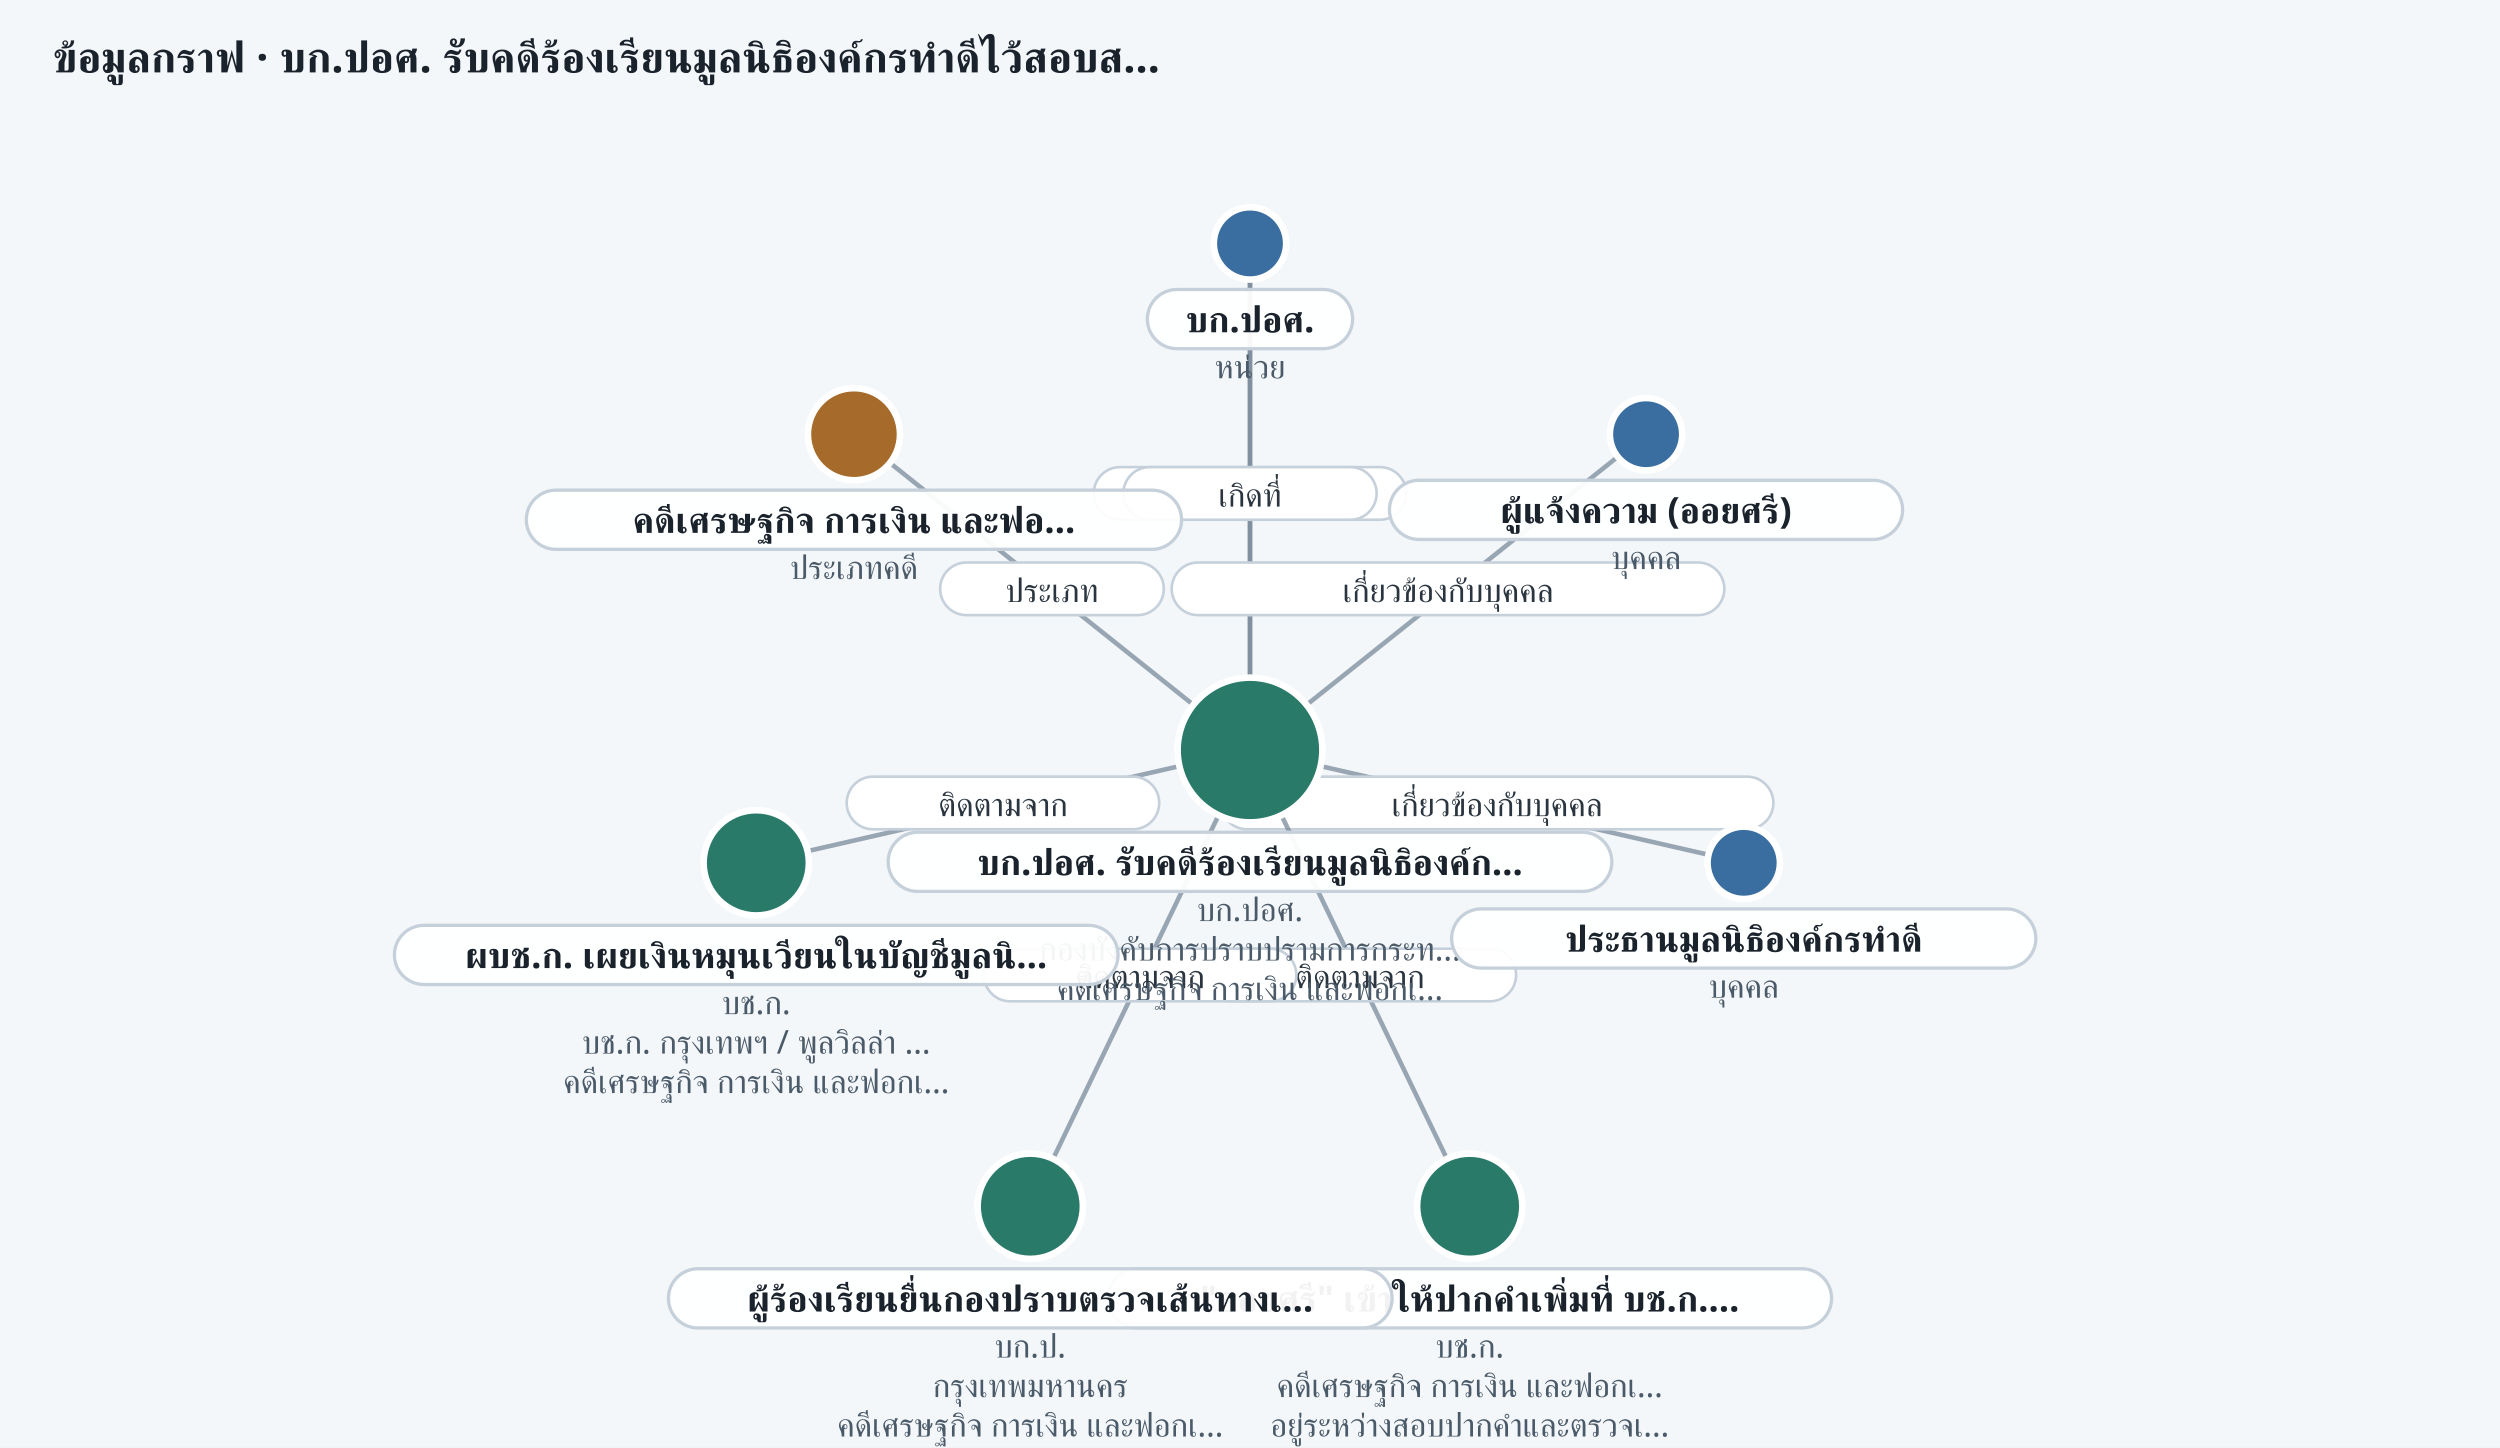
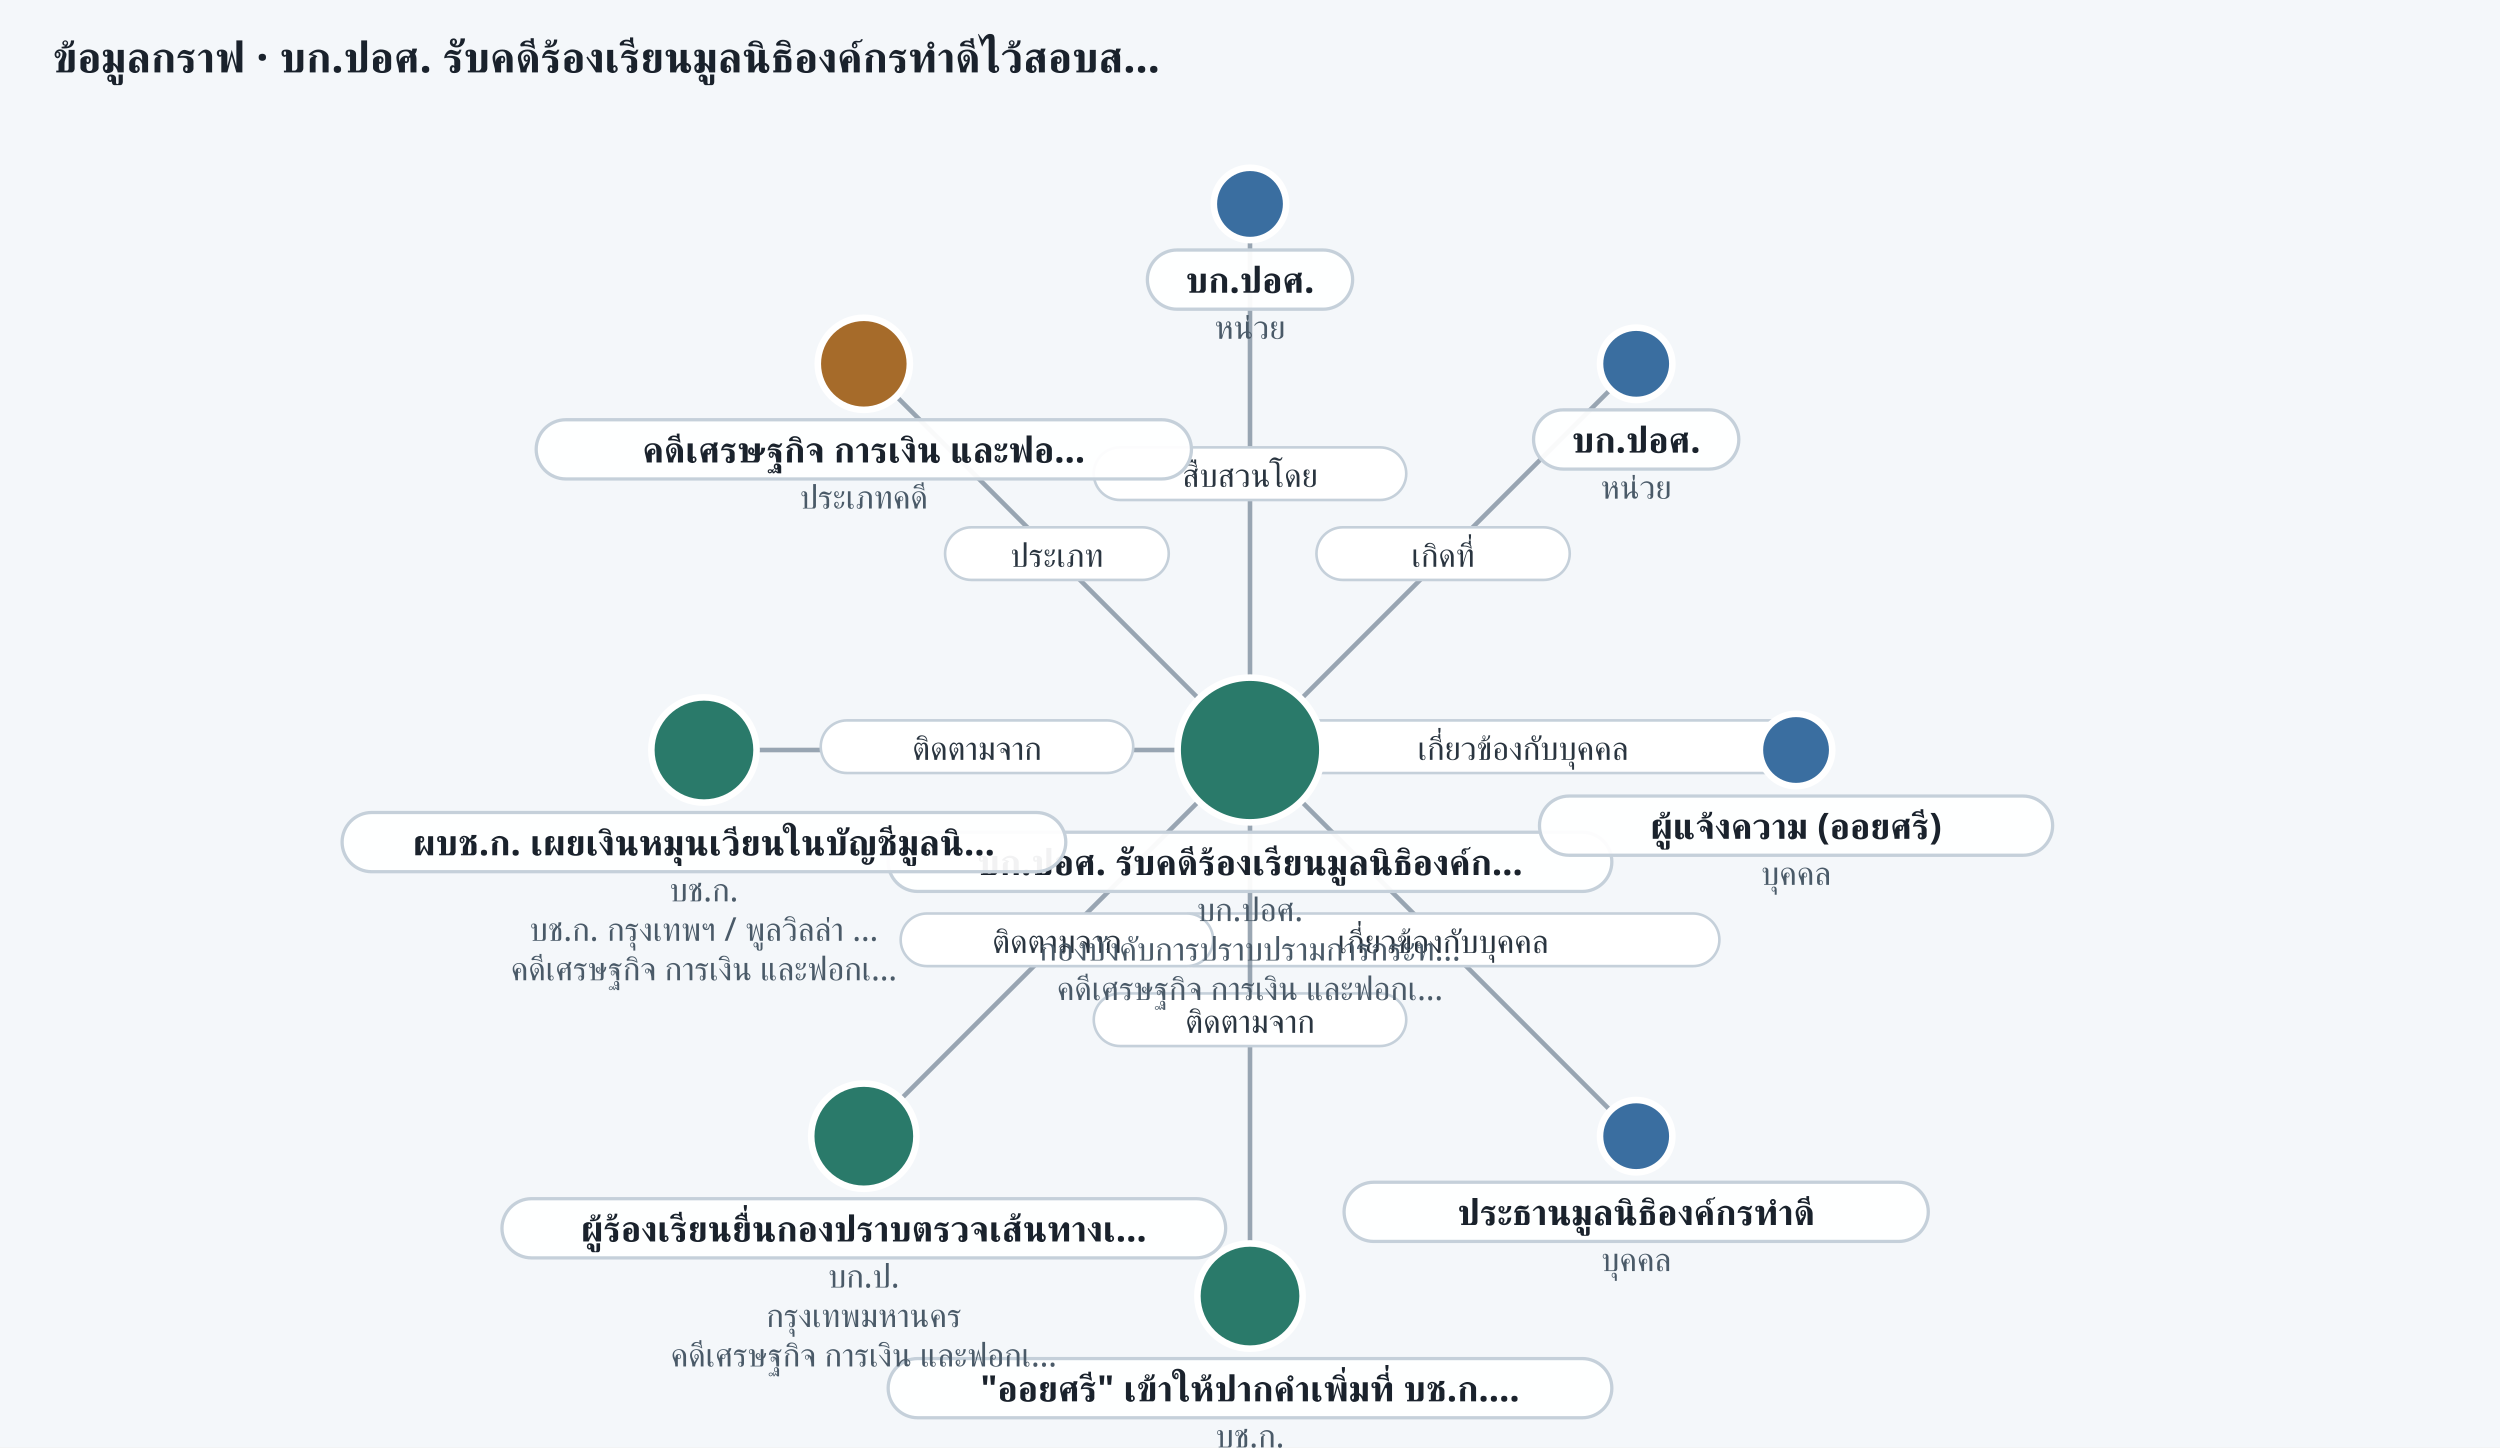
<svg xmlns="http://www.w3.org/2000/svg" width="760" height="440" viewBox="0 0 760 440" role="img" aria-label="ego graph 20261102-econ-02">
  <rect width="100%" height="100%" fill="#f4f7fa" />
  <text x="16" y="22" font-size="13" font-weight="700" fill="#1a222c" font-family="Sarabun, Anuphan, sans-serif">ข้อมูลกราฟ · บก.ปอศ. รับคดีร้องเรียนมูลนิธิองค์กรทำดีไว้สอบส…</text>
-   <line x1="380.0" y1="228.0" x2="380.0" y2="74.0" stroke="#7a8a9a" stroke-width="1.4" opacity="0.75" />
-   <rect x="332.5" y="142.0" width="95.0" height="16" rx="8" fill="#fff" stroke="#c5d0da" stroke-width="0.8" />
-   <text x="380.0" y="154.0" text-anchor="middle" font-size="10" fill="#2a3540" font-family="Sarabun, Anuphan, sans-serif">สืบสวนโดย</text>
-   <line x1="380.0" y1="228.0" x2="380.0" y2="74.0" stroke="#7a8a9a" stroke-width="1.4" opacity="0.75" />
-   <rect x="341.5" y="142.0" width="77.0" height="16" rx="8" fill="#fff" stroke="#c5d0da" stroke-width="0.8" />
-   <text x="380.0" y="154.0" text-anchor="middle" font-size="10" fill="#2a3540" font-family="Sarabun, Anuphan, sans-serif">เกิดที่</text>
-   <line x1="380.0" y1="228.0" x2="500.4" y2="132.0" stroke="#7a8a9a" stroke-width="1.4" opacity="0.75" />
-   <rect x="356.2" y="171.0" width="168.0" height="16" rx="8" fill="#fff" stroke="#c5d0da" stroke-width="0.8" />
-   <text x="440.2" y="183.0" text-anchor="middle" font-size="10" fill="#2a3540" font-family="Sarabun, Anuphan, sans-serif">เกี่ยวข้องกับบุคคล</text>
-   <line x1="380.0" y1="228.0" x2="530.1" y2="262.3" stroke="#7a8a9a" stroke-width="1.4" opacity="0.75" />
-   <rect x="371.1" y="236.1" width="168.0" height="16" rx="8" fill="#fff" stroke="#c5d0da" stroke-width="0.8" />
-   <text x="455.1" y="248.1" text-anchor="middle" font-size="10" fill="#2a3540" font-family="Sarabun, Anuphan, sans-serif">เกี่ยวข้องกับบุคคล</text>
-   <line x1="380.0" y1="228.0" x2="446.8" y2="366.7" stroke="#7a8a9a" stroke-width="1.4" opacity="0.75" />
-   <rect x="365.9" y="288.4" width="95.0" height="16" rx="8" fill="#fff" stroke="#c5d0da" stroke-width="0.8" />
-   <text x="413.4" y="300.4" text-anchor="middle" font-size="10" fill="#2a3540" font-family="Sarabun, Anuphan, sans-serif">ติดตามจาก</text>
-   <line x1="380.0" y1="228.0" x2="313.2" y2="366.7" stroke="#7a8a9a" stroke-width="1.4" opacity="0.75" />
-   <rect x="299.1" y="288.4" width="95.0" height="16" rx="8" fill="#fff" stroke="#c5d0da" stroke-width="0.8" />
-   <text x="346.6" y="300.4" text-anchor="middle" font-size="10" fill="#2a3540" font-family="Sarabun, Anuphan, sans-serif">ติดตามจาก</text>
-   <line x1="229.9" y1="262.3" x2="380.0" y2="228.0" stroke="#7a8a9a" stroke-width="1.4" opacity="0.75" />
-   <rect x="257.4" y="236.1" width="95.0" height="16" rx="8" fill="#fff" stroke="#c5d0da" stroke-width="0.8" />
-   <text x="304.9" y="248.1" text-anchor="middle" font-size="10" fill="#2a3540" font-family="Sarabun, Anuphan, sans-serif">ติดตามจาก</text>
-   <line x1="380.0" y1="228.0" x2="259.6" y2="132.0" stroke="#7a8a9a" stroke-width="1.4" opacity="0.75" />
-   <rect x="285.8" y="171.0" width="68.0" height="16" rx="8" fill="#fff" stroke="#c5d0da" stroke-width="0.8" />
-   <text x="319.8" y="183.0" text-anchor="middle" font-size="10" fill="#2a3540" font-family="Sarabun, Anuphan, sans-serif">ประเภท</text>
+   <line x1="380.0" y1="228.0" x2="380.0" y2="62.0" stroke="#7a8a9a" stroke-width="1.4" opacity="0.75" />
+   <rect x="332.5" y="136.0" width="95.0" height="16" rx="8" fill="#fff" stroke="#c5d0da" stroke-width="0.8" />
+   <text x="380.0" y="148.0" text-anchor="middle" font-size="10" fill="#2a3540" font-family="Sarabun, Anuphan, sans-serif">สืบสวนโดย</text>
+   <line x1="380.0" y1="228.0" x2="497.4" y2="110.6" stroke="#7a8a9a" stroke-width="1.4" opacity="0.75" />
+   <rect x="400.2" y="160.3" width="77.0" height="16" rx="8" fill="#fff" stroke="#c5d0da" stroke-width="0.8" />
+   <text x="438.7" y="172.3" text-anchor="middle" font-size="10" fill="#2a3540" font-family="Sarabun, Anuphan, sans-serif">เกิดที่</text>
+   <line x1="380.0" y1="228.0" x2="546.0" y2="228.0" stroke="#7a8a9a" stroke-width="1.4" opacity="0.75" />
+   <rect x="379.0" y="219.0" width="168.0" height="16" rx="8" fill="#fff" stroke="#c5d0da" stroke-width="0.8" />
+   <text x="463.0" y="231.0" text-anchor="middle" font-size="10" fill="#2a3540" font-family="Sarabun, Anuphan, sans-serif">เกี่ยวข้องกับบุคคล</text>
+   <line x1="380.0" y1="228.0" x2="497.4" y2="345.4" stroke="#7a8a9a" stroke-width="1.4" opacity="0.75" />
+   <rect x="354.7" y="277.7" width="168.0" height="16" rx="8" fill="#fff" stroke="#c5d0da" stroke-width="0.8" />
+   <text x="438.7" y="289.7" text-anchor="middle" font-size="10" fill="#2a3540" font-family="Sarabun, Anuphan, sans-serif">เกี่ยวข้องกับบุคคล</text>
+   <line x1="380.0" y1="228.0" x2="380.0" y2="394.0" stroke="#7a8a9a" stroke-width="1.4" opacity="0.75" />
+   <rect x="332.5" y="302.0" width="95.0" height="16" rx="8" fill="#fff" stroke="#c5d0da" stroke-width="0.8" />
+   <text x="380.0" y="314.0" text-anchor="middle" font-size="10" fill="#2a3540" font-family="Sarabun, Anuphan, sans-serif">ติดตามจาก</text>
+   <line x1="380.0" y1="228.0" x2="262.6" y2="345.4" stroke="#7a8a9a" stroke-width="1.4" opacity="0.75" />
+   <rect x="273.8" y="277.7" width="95.0" height="16" rx="8" fill="#fff" stroke="#c5d0da" stroke-width="0.8" />
+   <text x="321.3" y="289.7" text-anchor="middle" font-size="10" fill="#2a3540" font-family="Sarabun, Anuphan, sans-serif">ติดตามจาก</text>
+   <line x1="214.0" y1="228.0" x2="380.0" y2="228.0" stroke="#7a8a9a" stroke-width="1.4" opacity="0.75" />
+   <rect x="249.5" y="219.0" width="95.0" height="16" rx="8" fill="#fff" stroke="#c5d0da" stroke-width="0.8" />
+   <text x="297.0" y="231.0" text-anchor="middle" font-size="10" fill="#2a3540" font-family="Sarabun, Anuphan, sans-serif">ติดตามจาก</text>
+   <line x1="380.0" y1="228.0" x2="262.6" y2="110.6" stroke="#7a8a9a" stroke-width="1.4" opacity="0.75" />
+   <rect x="287.3" y="160.3" width="68.0" height="16" rx="8" fill="#fff" stroke="#c5d0da" stroke-width="0.8" />
+   <text x="321.3" y="172.3" text-anchor="middle" font-size="10" fill="#2a3540" font-family="Sarabun, Anuphan, sans-serif">ประเภท</text>
  <circle cx="380.0" cy="228.0" r="22" fill="#2a7a6a" stroke="#fff" stroke-width="2" />
  <rect x="270.0" y="253.0" width="220.0" height="18" rx="9" fill="rgba(255,255,255,0.94)" stroke="#c5d0da" />
  <text x="380.0" y="266.0" text-anchor="middle" font-size="11" font-weight="600" fill="#1a222c" font-family="Sarabun, Anuphan, sans-serif">บก.ปอศ. รับคดีร้องเรียนมูลนิธิองค์ก…</text>
  <text x="380.0" y="280.0" text-anchor="middle" font-size="10" fill="#4a5a68" font-family="Sarabun, Anuphan, sans-serif">บก.ปอศ.</text>
  <text x="380.0" y="292.0" text-anchor="middle" font-size="10" fill="#4a5a68" font-family="Sarabun, Anuphan, sans-serif">กองบังคับการปราบปรามการกระท…</text>
  <text x="380.0" y="304.0" text-anchor="middle" font-size="10" fill="#4a5a68" font-family="Sarabun, Anuphan, sans-serif">คดีเศรษฐกิจ การเงิน และฟอกเ…</text>
-   <circle cx="380.0" cy="74.0" r="11" fill="#3a6ea0" stroke="#fff" stroke-width="2" />
-   <rect x="348.8" y="88.0" width="62.4" height="18" rx="9" fill="rgba(255,255,255,0.94)" stroke="#c5d0da" />
-   <text x="380.0" y="101.0" text-anchor="middle" font-size="11" font-weight="600" fill="#1a222c" font-family="Sarabun, Anuphan, sans-serif">บก.ปอศ.</text>
-   <text x="380.0" y="115.0" text-anchor="middle" font-size="10" fill="#4a5a68" font-family="Sarabun, Anuphan, sans-serif">หน่วย</text>
-   <circle cx="500.4" cy="132.0" r="11" fill="#3a6ea0" stroke="#fff" stroke-width="2" />
-   <rect x="422.4" y="146.0" width="156.0" height="18" rx="9" fill="rgba(255,255,255,0.94)" stroke="#c5d0da" />
-   <text x="500.4" y="159.0" text-anchor="middle" font-size="11" font-weight="600" fill="#1a222c" font-family="Sarabun, Anuphan, sans-serif">ผู้แจ้งความ (ออยศรี)</text>
-   <text x="500.4" y="173.0" text-anchor="middle" font-size="10" fill="#4a5a68" font-family="Sarabun, Anuphan, sans-serif">บุคคล</text>
-   <circle cx="530.1" cy="262.3" r="11" fill="#3a6ea0" stroke="#fff" stroke-width="2" />
-   <rect x="441.3" y="276.3" width="177.6" height="18" rx="9" fill="rgba(255,255,255,0.94)" stroke="#c5d0da" />
-   <text x="530.1" y="289.3" text-anchor="middle" font-size="11" font-weight="600" fill="#1a222c" font-family="Sarabun, Anuphan, sans-serif">ประธานมูลนิธิองค์กรทำดี</text>
-   <text x="530.1" y="303.3" text-anchor="middle" font-size="10" fill="#4a5a68" font-family="Sarabun, Anuphan, sans-serif">บุคคล</text>
-   <circle cx="446.8" cy="366.7" r="16" fill="#2a7a6a" stroke="#fff" stroke-width="2" />
-   <rect x="336.8" y="385.7" width="220.0" height="18" rx="9" fill="rgba(255,255,255,0.94)" stroke="#c5d0da" />
-   <text x="446.8" y="398.7" text-anchor="middle" font-size="11" font-weight="600" fill="#1a222c" font-family="Sarabun, Anuphan, sans-serif">"ออยศรี" เข้าให้ปากคำเพิ่มที่ บช.ก.…</text>
-   <text x="446.8" y="412.7" text-anchor="middle" font-size="10" fill="#4a5a68" font-family="Sarabun, Anuphan, sans-serif">บช.ก.</text>
-   <text x="446.8" y="424.7" text-anchor="middle" font-size="10" fill="#4a5a68" font-family="Sarabun, Anuphan, sans-serif">คดีเศรษฐกิจ การเงิน และฟอกเ…</text>
-   <text x="446.8" y="436.7" text-anchor="middle" font-size="10" fill="#4a5a68" font-family="Sarabun, Anuphan, sans-serif">อยู่ระหว่างสอบปากคำและตรวจเ…</text>
-   <circle cx="313.2" cy="366.7" r="16" fill="#2a7a6a" stroke="#fff" stroke-width="2" />
-   <rect x="203.2" y="385.7" width="220.0" height="18" rx="9" fill="rgba(255,255,255,0.94)" stroke="#c5d0da" />
-   <text x="313.2" y="398.7" text-anchor="middle" font-size="11" font-weight="600" fill="#1a222c" font-family="Sarabun, Anuphan, sans-serif">ผู้ร้องเรียนยื่นกองปราบตรวจเส้นทางเ…</text>
-   <text x="313.2" y="412.7" text-anchor="middle" font-size="10" fill="#4a5a68" font-family="Sarabun, Anuphan, sans-serif">บก.ป.</text>
-   <text x="313.2" y="424.7" text-anchor="middle" font-size="10" fill="#4a5a68" font-family="Sarabun, Anuphan, sans-serif">กรุงเทพมหานคร</text>
-   <text x="313.2" y="436.7" text-anchor="middle" font-size="10" fill="#4a5a68" font-family="Sarabun, Anuphan, sans-serif">คดีเศรษฐกิจ การเงิน และฟอกเ…</text>
-   <circle cx="229.9" cy="262.3" r="16" fill="#2a7a6a" stroke="#fff" stroke-width="2" />
-   <rect x="119.9" y="281.3" width="220.0" height="18" rx="9" fill="rgba(255,255,255,0.94)" stroke="#c5d0da" />
-   <text x="229.9" y="294.3" text-anchor="middle" font-size="11" font-weight="600" fill="#1a222c" font-family="Sarabun, Anuphan, sans-serif">ผบช.ก. เผยเงินหมุนเวียนในบัญชีมูลนิ…</text>
-   <text x="229.9" y="308.3" text-anchor="middle" font-size="10" fill="#4a5a68" font-family="Sarabun, Anuphan, sans-serif">บช.ก.</text>
-   <text x="229.9" y="320.3" text-anchor="middle" font-size="10" fill="#4a5a68" font-family="Sarabun, Anuphan, sans-serif">บช.ก. กรุงเทพฯ / พูลวิลล่า …</text>
-   <text x="229.9" y="332.3" text-anchor="middle" font-size="10" fill="#4a5a68" font-family="Sarabun, Anuphan, sans-serif">คดีเศรษฐกิจ การเงิน และฟอกเ…</text>
-   <circle cx="259.6" cy="132.0" r="14" fill="#a66b2a" stroke="#fff" stroke-width="2" />
-   <rect x="160.0" y="149.0" width="199.2" height="18" rx="9" fill="rgba(255,255,255,0.94)" stroke="#c5d0da" />
-   <text x="259.6" y="162.0" text-anchor="middle" font-size="11" font-weight="600" fill="#1a222c" font-family="Sarabun, Anuphan, sans-serif">คดีเศรษฐกิจ การเงิน และฟอ…</text>
-   <text x="259.6" y="176.0" text-anchor="middle" font-size="10" fill="#4a5a68" font-family="Sarabun, Anuphan, sans-serif">ประเภทคดี</text>
+   <circle cx="380.0" cy="62.0" r="11" fill="#3a6ea0" stroke="#fff" stroke-width="2" />
+   <rect x="348.8" y="76.0" width="62.4" height="18" rx="9" fill="rgba(255,255,255,0.94)" stroke="#c5d0da" />
+   <text x="380.0" y="89.0" text-anchor="middle" font-size="11" font-weight="600" fill="#1a222c" font-family="Sarabun, Anuphan, sans-serif">บก.ปอศ.</text>
+   <text x="380.0" y="103.0" text-anchor="middle" font-size="10" fill="#4a5a68" font-family="Sarabun, Anuphan, sans-serif">หน่วย</text>
+   <circle cx="497.4" cy="110.6" r="11" fill="#3a6ea0" stroke="#fff" stroke-width="2" />
+   <rect x="466.2" y="124.6" width="62.4" height="18" rx="9" fill="rgba(255,255,255,0.94)" stroke="#c5d0da" />
+   <text x="497.4" y="137.6" text-anchor="middle" font-size="11" font-weight="600" fill="#1a222c" font-family="Sarabun, Anuphan, sans-serif">บก.ปอศ.</text>
+   <text x="497.4" y="151.6" text-anchor="middle" font-size="10" fill="#4a5a68" font-family="Sarabun, Anuphan, sans-serif">หน่วย</text>
+   <circle cx="546.0" cy="228.0" r="11" fill="#3a6ea0" stroke="#fff" stroke-width="2" />
+   <rect x="468.0" y="242.0" width="156.0" height="18" rx="9" fill="rgba(255,255,255,0.94)" stroke="#c5d0da" />
+   <text x="546.0" y="255.0" text-anchor="middle" font-size="11" font-weight="600" fill="#1a222c" font-family="Sarabun, Anuphan, sans-serif">ผู้แจ้งความ (ออยศรี)</text>
+   <text x="546.0" y="269.0" text-anchor="middle" font-size="10" fill="#4a5a68" font-family="Sarabun, Anuphan, sans-serif">บุคคล</text>
+   <circle cx="497.4" cy="345.4" r="11" fill="#3a6ea0" stroke="#fff" stroke-width="2" />
+   <rect x="408.6" y="359.4" width="177.6" height="18" rx="9" fill="rgba(255,255,255,0.94)" stroke="#c5d0da" />
+   <text x="497.4" y="372.4" text-anchor="middle" font-size="11" font-weight="600" fill="#1a222c" font-family="Sarabun, Anuphan, sans-serif">ประธานมูลนิธิองค์กรทำดี</text>
+   <text x="497.4" y="386.4" text-anchor="middle" font-size="10" fill="#4a5a68" font-family="Sarabun, Anuphan, sans-serif">บุคคล</text>
+   <circle cx="380.0" cy="394.0" r="16" fill="#2a7a6a" stroke="#fff" stroke-width="2" />
+   <rect x="270.0" y="413.0" width="220.0" height="18" rx="9" fill="rgba(255,255,255,0.94)" stroke="#c5d0da" />
+   <text x="380.0" y="426.0" text-anchor="middle" font-size="11" font-weight="600" fill="#1a222c" font-family="Sarabun, Anuphan, sans-serif">"ออยศรี" เข้าให้ปากคำเพิ่มที่ บช.ก.…</text>
+   <text x="380.0" y="440.0" text-anchor="middle" font-size="10" fill="#4a5a68" font-family="Sarabun, Anuphan, sans-serif">บช.ก.</text>
+   <text x="380.0" y="452.0" text-anchor="middle" font-size="10" fill="#4a5a68" font-family="Sarabun, Anuphan, sans-serif">คดีเศรษฐกิจ การเงิน และฟอกเ…</text>
+   <text x="380.0" y="464.0" text-anchor="middle" font-size="10" fill="#4a5a68" font-family="Sarabun, Anuphan, sans-serif">อยู่ระหว่างสอบปากคำและตรวจเ…</text>
+   <circle cx="262.6" cy="345.4" r="16" fill="#2a7a6a" stroke="#fff" stroke-width="2" />
+   <rect x="152.6" y="364.4" width="220.0" height="18" rx="9" fill="rgba(255,255,255,0.94)" stroke="#c5d0da" />
+   <text x="262.6" y="377.4" text-anchor="middle" font-size="11" font-weight="600" fill="#1a222c" font-family="Sarabun, Anuphan, sans-serif">ผู้ร้องเรียนยื่นกองปราบตรวจเส้นทางเ…</text>
+   <text x="262.6" y="391.4" text-anchor="middle" font-size="10" fill="#4a5a68" font-family="Sarabun, Anuphan, sans-serif">บก.ป.</text>
+   <text x="262.6" y="403.4" text-anchor="middle" font-size="10" fill="#4a5a68" font-family="Sarabun, Anuphan, sans-serif">กรุงเทพมหานคร</text>
+   <text x="262.6" y="415.4" text-anchor="middle" font-size="10" fill="#4a5a68" font-family="Sarabun, Anuphan, sans-serif">คดีเศรษฐกิจ การเงิน และฟอกเ…</text>
+   <circle cx="214.0" cy="228.0" r="16" fill="#2a7a6a" stroke="#fff" stroke-width="2" />
+   <rect x="104.0" y="247.0" width="220.0" height="18" rx="9" fill="rgba(255,255,255,0.94)" stroke="#c5d0da" />
+   <text x="214.0" y="260.0" text-anchor="middle" font-size="11" font-weight="600" fill="#1a222c" font-family="Sarabun, Anuphan, sans-serif">ผบช.ก. เผยเงินหมุนเวียนในบัญชีมูลนิ…</text>
+   <text x="214.0" y="274.0" text-anchor="middle" font-size="10" fill="#4a5a68" font-family="Sarabun, Anuphan, sans-serif">บช.ก.</text>
+   <text x="214.0" y="286.0" text-anchor="middle" font-size="10" fill="#4a5a68" font-family="Sarabun, Anuphan, sans-serif">บช.ก. กรุงเทพฯ / พูลวิลล่า …</text>
+   <text x="214.0" y="298.0" text-anchor="middle" font-size="10" fill="#4a5a68" font-family="Sarabun, Anuphan, sans-serif">คดีเศรษฐกิจ การเงิน และฟอกเ…</text>
+   <circle cx="262.6" cy="110.6" r="14" fill="#a66b2a" stroke="#fff" stroke-width="2" />
+   <rect x="163.0" y="127.6" width="199.2" height="18" rx="9" fill="rgba(255,255,255,0.94)" stroke="#c5d0da" />
+   <text x="262.6" y="140.6" text-anchor="middle" font-size="11" font-weight="600" fill="#1a222c" font-family="Sarabun, Anuphan, sans-serif">คดีเศรษฐกิจ การเงิน และฟอ…</text>
+   <text x="262.6" y="154.6" text-anchor="middle" font-size="10" fill="#4a5a68" font-family="Sarabun, Anuphan, sans-serif">ประเภทคดี</text>
</svg>
